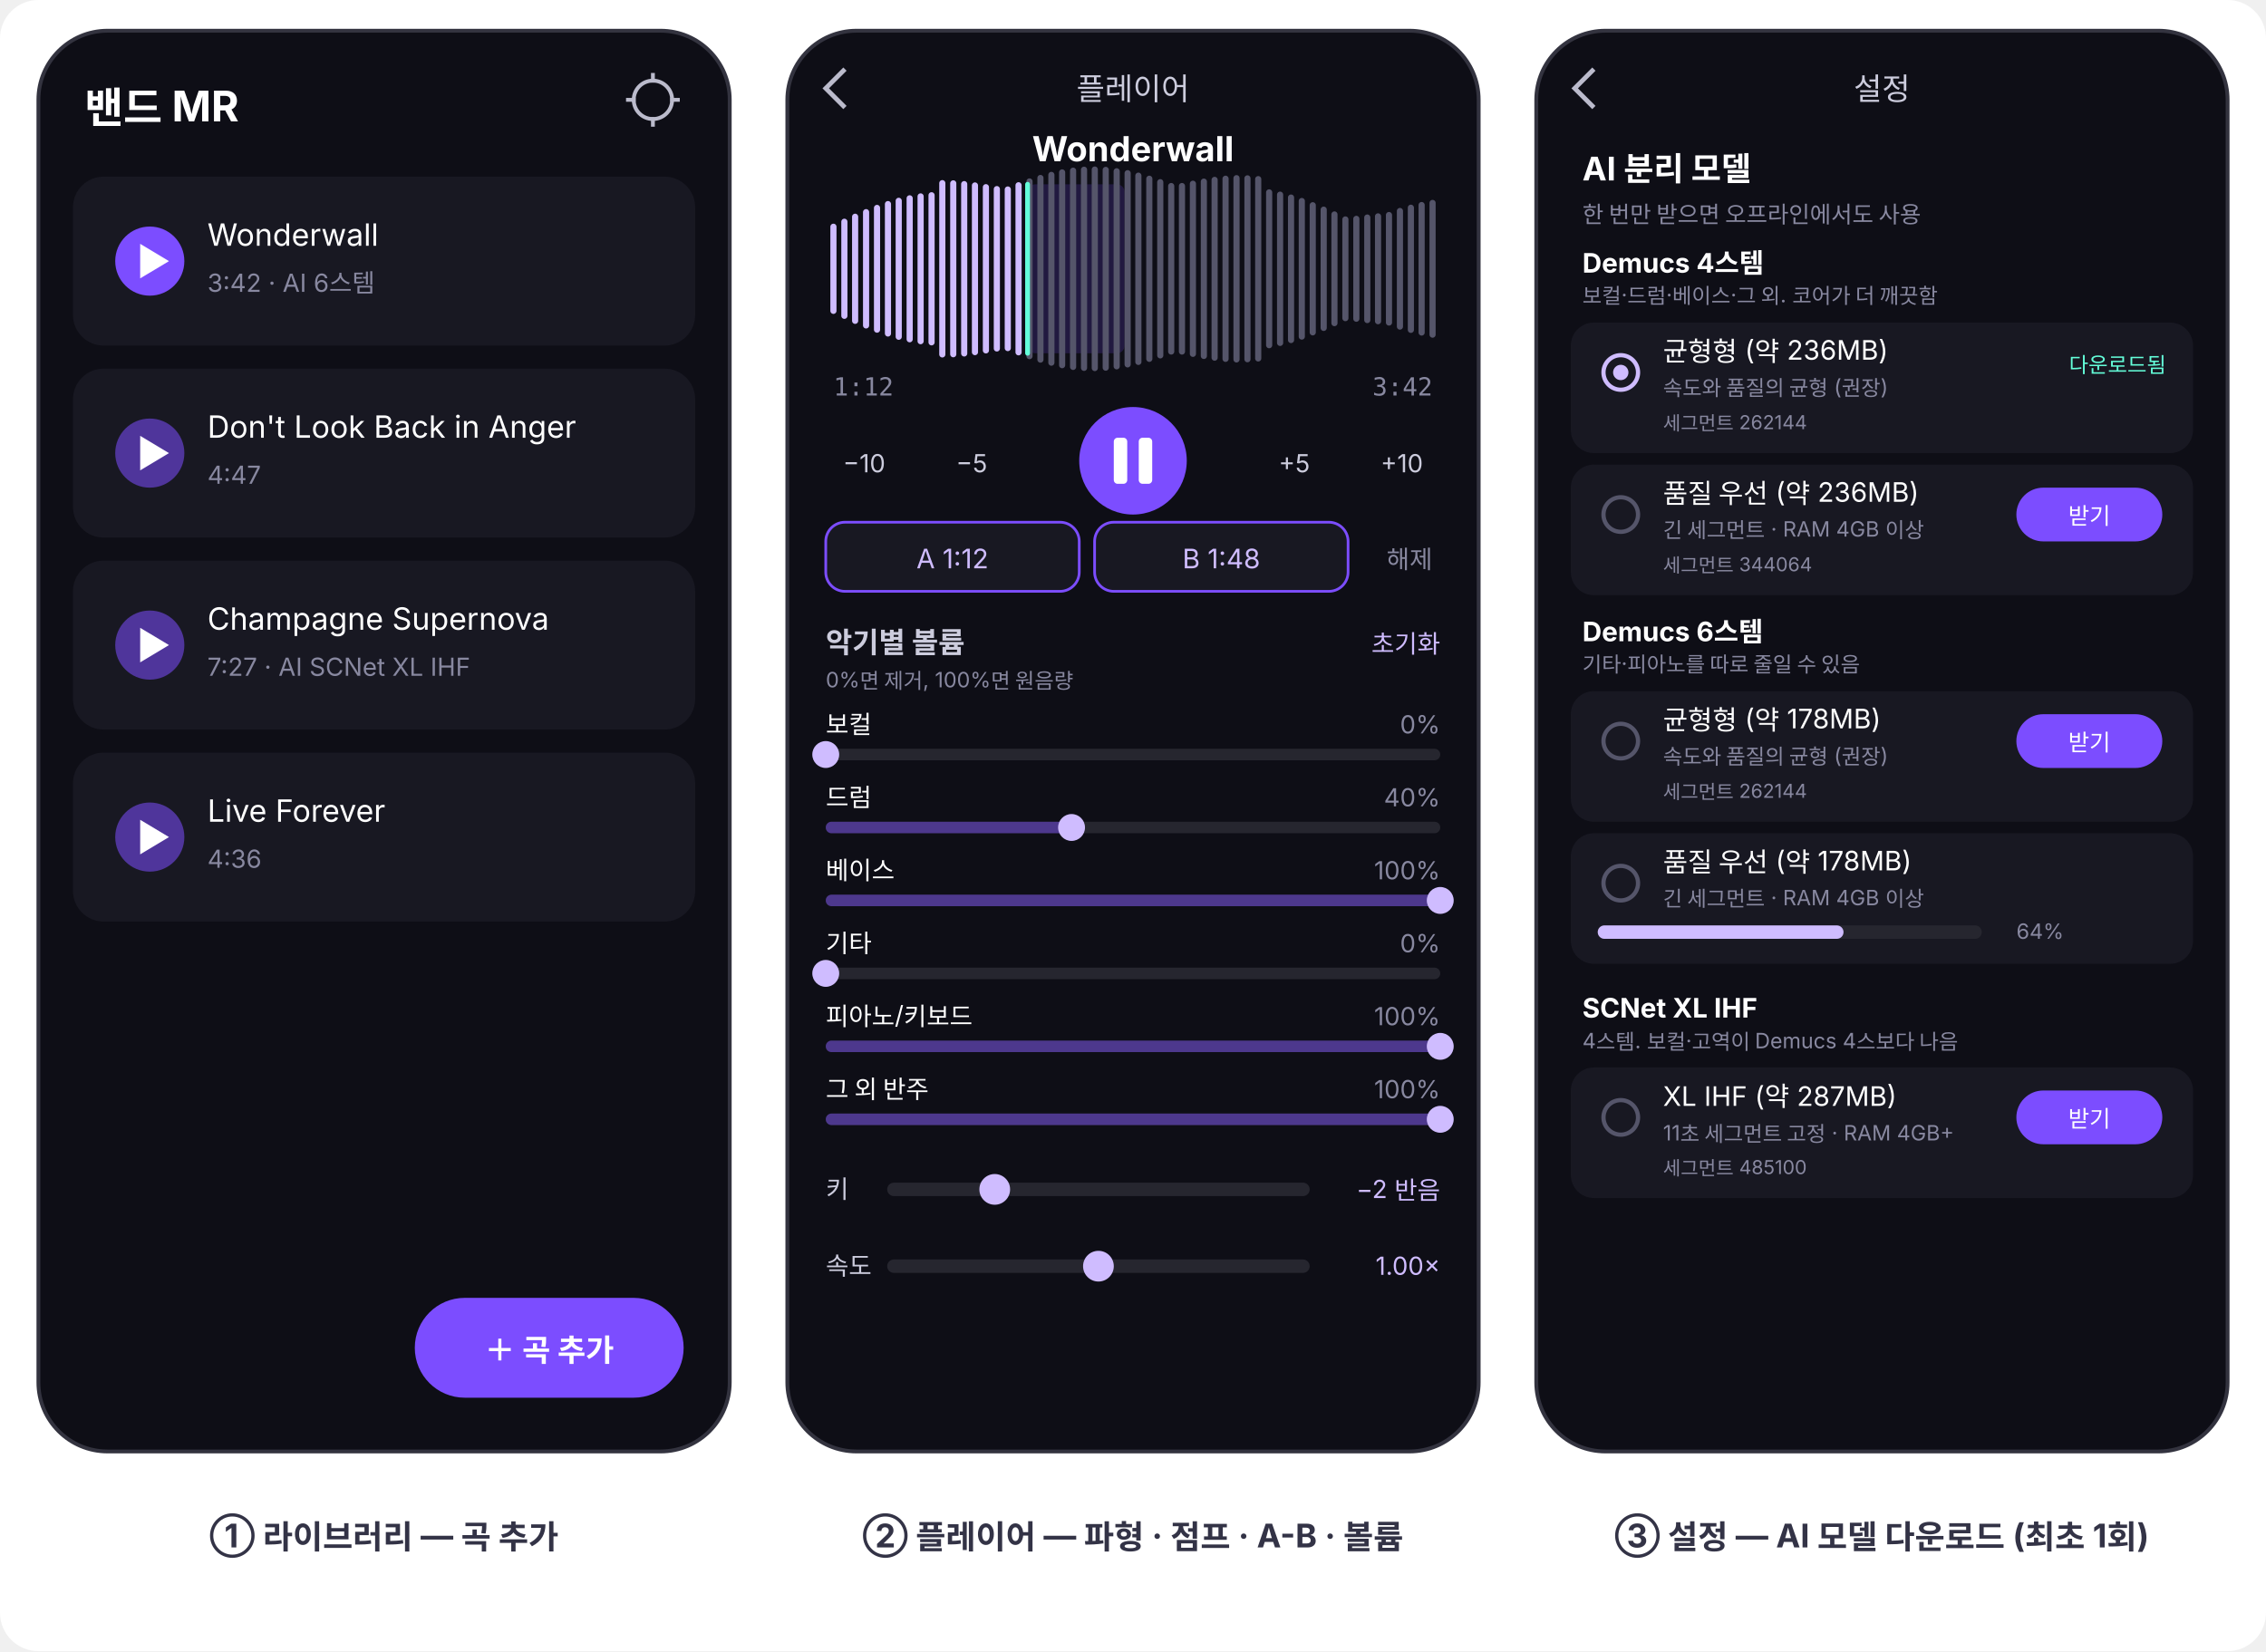
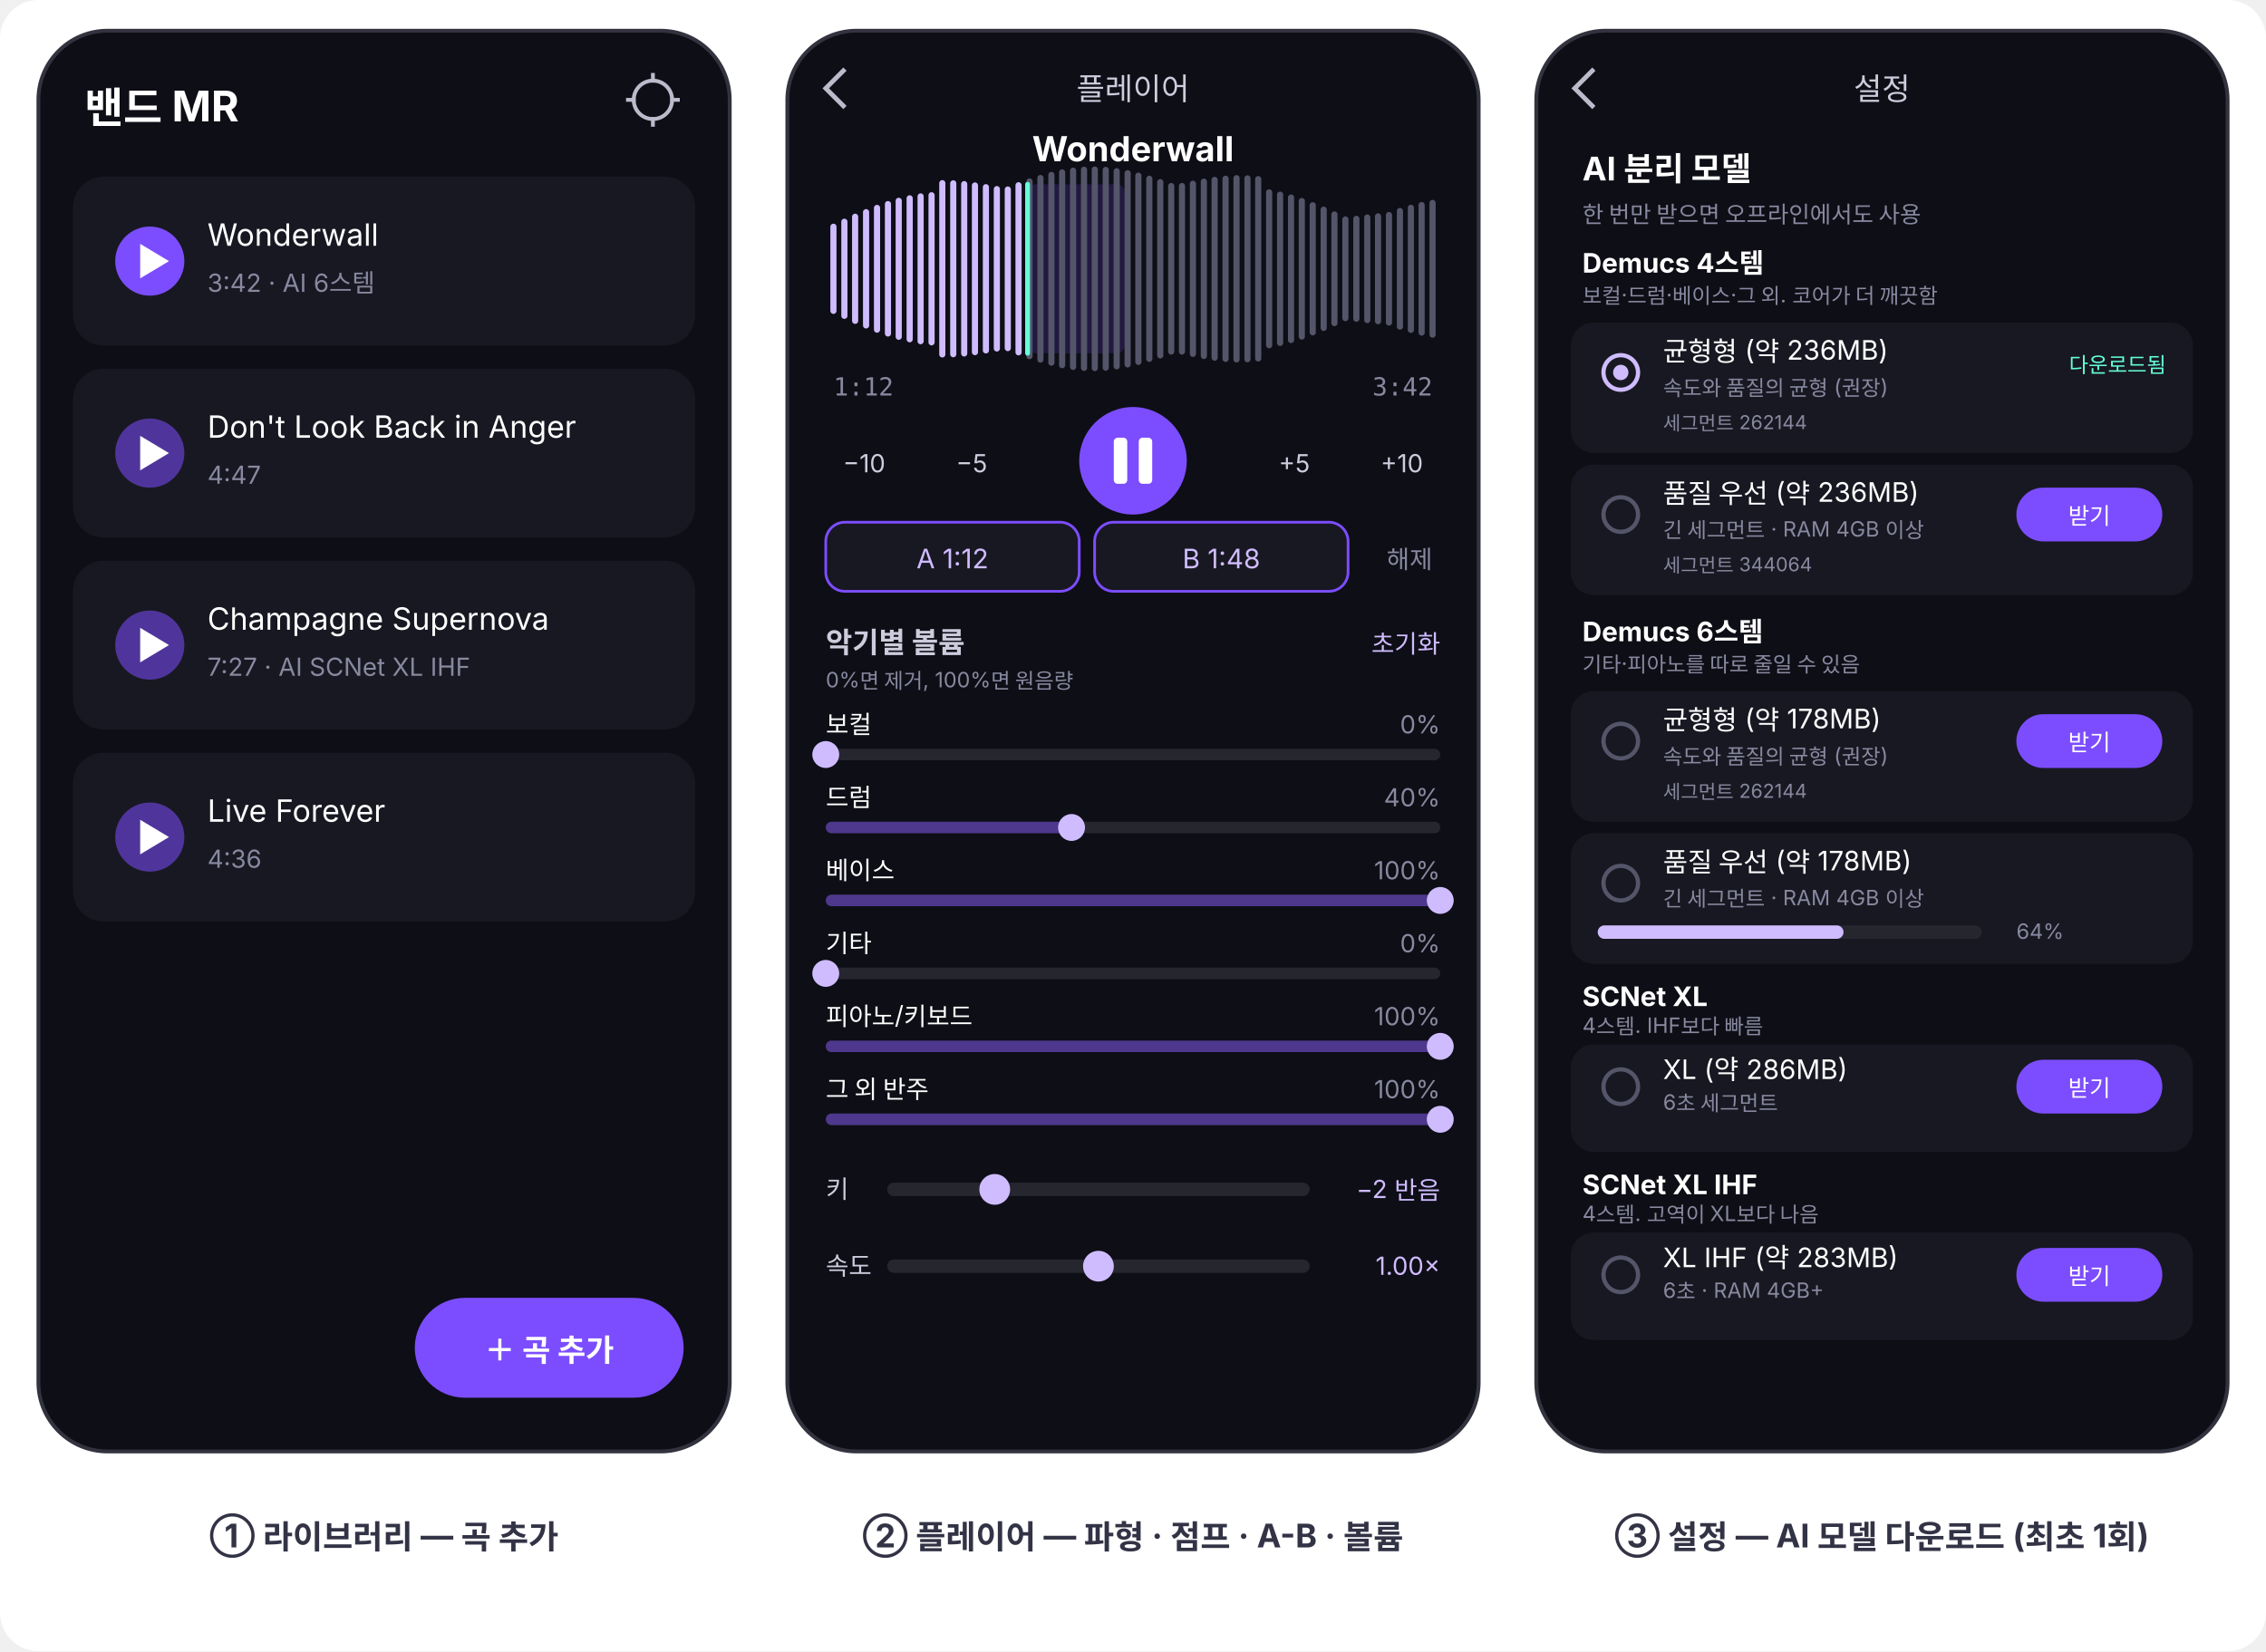
<svg xmlns="http://www.w3.org/2000/svg" width="1180" height="860" viewBox="0 0 1180 860">
  <rect x="0" y="0" width="1180" height="860" rx="20" fill="#ffffff" />
  <g transform="translate(20,16)">
    <rect x="0" y="0" width="360" height="740" rx="36" fill="#0e0e16" stroke="#33333f" stroke-width="2" />
    <text x="24" y="48" font-family="-apple-system,'Segoe UI',sans-serif" font-size="22" font-weight="bold" fill="#ffffff">밴드 MR</text>
    <g transform="translate(320,36)">
      <circle cx="0" cy="0" r="10" fill="none" stroke="#bbbbcc" stroke-width="2" />
      <line x1="0" y1="-14" x2="0" y2="-9" stroke="#bbbbcc" stroke-width="2" />
      <line x1="0" y1="14" x2="0" y2="9" stroke="#bbbbcc" stroke-width="2" />
      <line x1="-14" y1="0" x2="-9" y2="0" stroke="#bbbbcc" stroke-width="2" />
      <line x1="14" y1="0" x2="9" y2="0" stroke="#bbbbcc" stroke-width="2" />
    </g>
    <g font-family="-apple-system,'Segoe UI',sans-serif">
      <rect x="18" y="76" width="324" height="88" rx="16" fill="#181822" />
      <circle cx="58" cy="120" r="18" fill="#7C4DFF" />
      <polygon points="53,111 53,129 68,120" fill="#ffffff" />
      <text x="88" y="112" font-size="16" fill="#ffffff">Wonderwall</text>
      <text x="88" y="136" font-size="13" fill="#8888a0">3:42 · AI 6스템</text>
      <rect x="18" y="176" width="324" height="88" rx="16" fill="#181822" />
      <circle cx="58" cy="220" r="18" fill="#7C4DFF" opacity="0.55" />
      <polygon points="53,211 53,229 68,220" fill="#ffffff" />
      <text x="88" y="212" font-size="16" fill="#ffffff">Don't Look Back in Anger</text>
      <text x="88" y="236" font-size="13" fill="#8888a0">4:47</text>
      <rect x="18" y="276" width="324" height="88" rx="16" fill="#181822" />
      <circle cx="58" cy="320" r="18" fill="#7C4DFF" opacity="0.55" />
      <polygon points="53,311 53,329 68,320" fill="#ffffff" />
      <text x="88" y="312" font-size="16" fill="#ffffff">Champagne Supernova</text>
      <text x="88" y="336" font-size="13" fill="#8888a0">7:27 · AI SCNet XL IHF</text>
      <rect x="18" y="376" width="324" height="88" rx="16" fill="#181822" />
      <circle cx="58" cy="420" r="18" fill="#7C4DFF" opacity="0.55" />
      <polygon points="53,411 53,429 68,420" fill="#ffffff" />
      <text x="88" y="412" font-size="16" fill="#ffffff">Live Forever</text>
      <text x="88" y="436" font-size="13" fill="#8888a0">4:36</text>
    </g>
    <rect x="196" y="660" width="140" height="52" rx="26" fill="#7C4DFF" />
    <text x="266" y="693" font-family="-apple-system,'Segoe UI',sans-serif" font-size="16" font-weight="bold" fill="#ffffff" text-anchor="middle">＋ 곡 추가</text>
    <text x="180" y="790" font-family="-apple-system,'Segoe UI',sans-serif" font-size="17" font-weight="bold" fill="#333346" text-anchor="middle">① 라이브러리 — 곡 추가</text>
  </g>
  <g transform="translate(410,16)">
    <rect x="0" y="0" width="360" height="740" rx="36" fill="#0e0e16" stroke="#33333f" stroke-width="2" />
    <polyline points="30,40 20,30 30,20" fill="none" stroke="#bbbbcc" stroke-width="2.4" />
    <text x="180" y="36" font-family="-apple-system,'Segoe UI',sans-serif" font-size="16" fill="#ccccdd" text-anchor="middle">플레이어</text>
    <text x="180" y="68" font-family="-apple-system,'Segoe UI',sans-serif" font-size="18" font-weight="bold" fill="#ffffff" text-anchor="middle">Wonderwall</text>
    <g stroke-linecap="round">
      <rect x="125.1" y="80" width="50.5" height="88" rx="4" fill="#7C4DFF" opacity="0.18" />
      <line x1="24.0" y1="102.1" x2="24.0" y2="145.9" stroke="#CFBCFF" stroke-width="3.2" />
      <line x1="29.7" y1="99.5" x2="29.7" y2="148.5" stroke="#CFBCFF" stroke-width="3.2" />
      <line x1="35.3" y1="96.9" x2="35.3" y2="151.1" stroke="#CFBCFF" stroke-width="3.2" />
      <line x1="41.0" y1="94.5" x2="41.0" y2="153.5" stroke="#CFBCFF" stroke-width="3.2" />
      <line x1="46.7" y1="92.3" x2="46.7" y2="155.7" stroke="#CFBCFF" stroke-width="3.2" />
      <line x1="52.4" y1="90.3" x2="52.4" y2="157.7" stroke="#CFBCFF" stroke-width="3.2" />
      <line x1="58.0" y1="88.6" x2="58.0" y2="159.4" stroke="#CFBCFF" stroke-width="3.2" />
      <line x1="63.7" y1="87.3" x2="63.7" y2="160.7" stroke="#CFBCFF" stroke-width="3.2" />
      <line x1="69.4" y1="86.3" x2="69.4" y2="161.7" stroke="#CFBCFF" stroke-width="3.2" />
      <line x1="75.1" y1="85.7" x2="75.1" y2="162.3" stroke="#CFBCFF" stroke-width="3.2" />
      <line x1="80.7" y1="79.4" x2="80.7" y2="168.6" stroke="#CFBCFF" stroke-width="3.2" />
      <line x1="86.4" y1="79.5" x2="86.4" y2="168.5" stroke="#CFBCFF" stroke-width="3.2" />
      <line x1="92.1" y1="79.9" x2="92.1" y2="168.1" stroke="#CFBCFF" stroke-width="3.2" />
      <line x1="97.7" y1="80.6" x2="97.7" y2="167.4" stroke="#CFBCFF" stroke-width="3.2" />
      <line x1="103.4" y1="81.5" x2="103.4" y2="166.5" stroke="#CFBCFF" stroke-width="3.2" />
      <line x1="109.1" y1="82.5" x2="109.1" y2="165.5" stroke="#CFBCFF" stroke-width="3.2" />
      <line x1="114.8" y1="82.7" x2="114.8" y2="165.3" stroke="#CFBCFF" stroke-width="3.2" />
      <line x1="120.4" y1="80.5" x2="120.4" y2="167.5" stroke="#CFBCFF" stroke-width="3.2" />
      <line x1="126.1" y1="78.5" x2="126.1" y2="169.5" stroke="#55556a" stroke-width="3.2" />
      <line x1="131.8" y1="76.7" x2="131.8" y2="171.3" stroke="#55556a" stroke-width="3.2" />
      <line x1="137.5" y1="75.1" x2="137.5" y2="172.9" stroke="#55556a" stroke-width="3.2" />
      <line x1="143.1" y1="73.8" x2="143.1" y2="174.2" stroke="#55556a" stroke-width="3.2" />
      <line x1="148.8" y1="72.9" x2="148.8" y2="175.1" stroke="#55556a" stroke-width="3.2" />
      <line x1="154.5" y1="72.4" x2="154.5" y2="175.6" stroke="#55556a" stroke-width="3.2" />
      <line x1="160.1" y1="72.3" x2="160.1" y2="175.7" stroke="#55556a" stroke-width="3.2" />
      <line x1="165.8" y1="72.5" x2="165.8" y2="175.5" stroke="#55556a" stroke-width="3.2" />
      <line x1="171.5" y1="73.2" x2="171.5" y2="174.8" stroke="#55556a" stroke-width="3.2" />
      <line x1="177.2" y1="74.2" x2="177.2" y2="173.8" stroke="#55556a" stroke-width="3.2" />
      <line x1="182.8" y1="75.5" x2="182.8" y2="172.5" stroke="#55556a" stroke-width="3.2" />
      <line x1="188.5" y1="77.1" x2="188.5" y2="170.9" stroke="#55556a" stroke-width="3.2" />
      <line x1="194.2" y1="78.9" x2="194.2" y2="169.1" stroke="#55556a" stroke-width="3.2" />
      <line x1="199.9" y1="80.9" x2="199.9" y2="167.1" stroke="#55556a" stroke-width="3.2" />
      <line x1="205.5" y1="80.9" x2="205.5" y2="167.1" stroke="#55556a" stroke-width="3.2" />
      <line x1="211.2" y1="79.7" x2="211.2" y2="168.3" stroke="#55556a" stroke-width="3.2" />
      <line x1="216.9" y1="78.6" x2="216.9" y2="169.4" stroke="#55556a" stroke-width="3.2" />
      <line x1="222.5" y1="77.7" x2="222.5" y2="170.3" stroke="#55556a" stroke-width="3.2" />
      <line x1="228.2" y1="77.1" x2="228.2" y2="170.9" stroke="#55556a" stroke-width="3.2" />
      <line x1="233.9" y1="76.8" x2="233.9" y2="171.2" stroke="#55556a" stroke-width="3.2" />
      <line x1="239.6" y1="76.9" x2="239.6" y2="171.1" stroke="#55556a" stroke-width="3.2" />
      <line x1="245.2" y1="77.3" x2="245.2" y2="170.7" stroke="#55556a" stroke-width="3.2" />
      <line x1="250.9" y1="84.2" x2="250.9" y2="163.8" stroke="#55556a" stroke-width="3.2" />
      <line x1="256.6" y1="85.4" x2="256.6" y2="162.6" stroke="#55556a" stroke-width="3.2" />
      <line x1="262.3" y1="86.9" x2="262.3" y2="161.1" stroke="#55556a" stroke-width="3.2" />
      <line x1="267.9" y1="88.7" x2="267.9" y2="159.3" stroke="#55556a" stroke-width="3.2" />
      <line x1="273.6" y1="90.9" x2="273.6" y2="157.1" stroke="#55556a" stroke-width="3.2" />
      <line x1="279.3" y1="93.2" x2="279.3" y2="154.8" stroke="#55556a" stroke-width="3.2" />
      <line x1="284.9" y1="95.7" x2="284.9" y2="152.3" stroke="#55556a" stroke-width="3.2" />
      <line x1="290.6" y1="98.3" x2="290.6" y2="149.7" stroke="#55556a" stroke-width="3.2" />
      <line x1="296.3" y1="98.0" x2="296.3" y2="150.0" stroke="#55556a" stroke-width="3.2" />
      <line x1="302.0" y1="97.3" x2="302.0" y2="150.7" stroke="#55556a" stroke-width="3.2" />
      <line x1="307.6" y1="96.7" x2="307.6" y2="151.3" stroke="#55556a" stroke-width="3.2" />
      <line x1="313.3" y1="96.0" x2="313.3" y2="152.0" stroke="#55556a" stroke-width="3.2" />
      <line x1="319.0" y1="93.9" x2="319.0" y2="154.1" stroke="#55556a" stroke-width="3.2" />
      <line x1="324.7" y1="92.2" x2="324.7" y2="155.8" stroke="#55556a" stroke-width="3.2" />
      <line x1="330.3" y1="90.8" x2="330.3" y2="157.2" stroke="#55556a" stroke-width="3.2" />
      <line x1="336.0" y1="89.7" x2="336.0" y2="158.3" stroke="#55556a" stroke-width="3.2" />
      <line x1="125.1" y1="80" x2="125.1" y2="168" stroke="#64FFDA" stroke-width="2.5" />
    </g>
    <text x="24" y="190" font-family="ui-monospace,Menlo,monospace" font-size="13" fill="#8888a0">1:12</text>
    <text x="336" y="190" font-family="ui-monospace,Menlo,monospace" font-size="13" fill="#8888a0" text-anchor="end">3:42</text>
    <g font-family="-apple-system,'Segoe UI',sans-serif" font-size="13" fill="#ccccdd">
      <text x="40" y="230" text-anchor="middle">−10</text>
      <text x="96" y="230" text-anchor="middle">−5</text>
      <circle cx="180" cy="224" r="28" fill="#7C4DFF" />
      <rect x="170" y="212" width="7" height="24" rx="2" fill="#ffffff" />
      <rect x="183" y="212" width="7" height="24" rx="2" fill="#ffffff" />
      <text x="264" y="230" text-anchor="middle">+5</text>
      <text x="320" y="230" text-anchor="middle">+10</text>
    </g>
    <rect x="20" y="256" width="132" height="36" rx="10" fill="#181822" stroke="#7C4DFF" stroke-width="1.4" />
    <text x="86" y="280" font-family="-apple-system,'Segoe UI',sans-serif" font-size="14" fill="#CFBCFF" text-anchor="middle">A 1:12</text>
    <rect x="160" y="256" width="132" height="36" rx="10" fill="#181822" stroke="#7C4DFF" stroke-width="1.4" />
    <text x="226" y="280" font-family="-apple-system,'Segoe UI',sans-serif" font-size="14" fill="#CFBCFF" text-anchor="middle">B 1:48</text>
    <text x="324" y="280" font-family="-apple-system,'Segoe UI',sans-serif" font-size="13" fill="#8888a0" text-anchor="middle">해제</text>
    <text x="20" y="324" font-family="-apple-system,'Segoe UI',sans-serif" font-size="15" font-weight="bold" fill="#ccccdd">악기별 볼륨</text>
    <text x="340" y="324" font-family="-apple-system,'Segoe UI',sans-serif" font-size="13" fill="#CFBCFF" text-anchor="end">초기화</text>
    <text x="20" y="342" font-family="-apple-system,'Segoe UI',sans-serif" font-size="11" fill="#8888a0">0%면 제거, 100%면 원음량</text>
    <g font-family="-apple-system,'Segoe UI',sans-serif" font-size="13" fill="#ffffff">
      <text x="20" y="366">보컬</text>
      <text x="340" y="366" fill="#8888a0" text-anchor="end">0%</text>
      <rect x="20" y="374" width="320" height="6" rx="3" fill="#26262f" />
      <circle cx="20" cy="377" r="7" fill="#CFBCFF" />
      <text x="20" y="404">드럼</text>
      <text x="340" y="404" fill="#8888a0" text-anchor="end">40%</text>
      <rect x="20" y="412" width="320" height="6" rx="3" fill="#26262f" />
      <rect x="20" y="412" width="128" height="6" rx="3" fill="#7C4DFF" opacity="0.45" />
      <circle cx="148" cy="415" r="7" fill="#CFBCFF" />
      <text x="20" y="442">베이스</text>
      <text x="340" y="442" fill="#8888a0" text-anchor="end">100%</text>
      <rect x="20" y="450" width="320" height="6" rx="3" fill="#26262f" />
      <rect x="20" y="450" width="320" height="6" rx="3" fill="#7C4DFF" opacity="0.45" />
      <circle cx="340" cy="453" r="7" fill="#CFBCFF" />
      <text x="20" y="480">기타</text>
      <text x="340" y="480" fill="#8888a0" text-anchor="end">0%</text>
      <rect x="20" y="488" width="320" height="6" rx="3" fill="#26262f" />
      <circle cx="20" cy="491" r="7" fill="#CFBCFF" />
      <text x="20" y="518">피아노/키보드</text>
      <text x="340" y="518" fill="#8888a0" text-anchor="end">100%</text>
      <rect x="20" y="526" width="320" height="6" rx="3" fill="#26262f" />
      <rect x="20" y="526" width="320" height="6" rx="3" fill="#7C4DFF" opacity="0.45" />
      <circle cx="340" cy="529" r="7" fill="#CFBCFF" />
      <text x="20" y="556">그 외 반주</text>
      <text x="340" y="556" fill="#8888a0" text-anchor="end">100%</text>
      <rect x="20" y="564" width="320" height="6" rx="3" fill="#26262f" />
      <rect x="20" y="564" width="320" height="6" rx="3" fill="#7C4DFF" opacity="0.45" />
      <circle cx="340" cy="567" r="7" fill="#CFBCFF" />
    </g>
    <g font-family="-apple-system,'Segoe UI',sans-serif" font-size="13">
      <text x="20" y="608" fill="#ccccdd">키</text>
      <rect x="52" y="600" width="220" height="7" rx="3.5" fill="#26262f" />
      <circle cx="108" cy="603.5" r="8" fill="#CFBCFF" />
      <text x="340" y="608" fill="#CFBCFF" text-anchor="end">−2 반음</text>
      <text x="20" y="648" fill="#ccccdd">속도</text>
      <rect x="52" y="640" width="220" height="7" rx="3.5" fill="#26262f" />
      <circle cx="162" cy="643.5" r="8" fill="#CFBCFF" />
      <text x="340" y="648" fill="#CFBCFF" text-anchor="end">1.00×</text>
    </g>
    <text x="180" y="790" font-family="-apple-system,'Segoe UI',sans-serif" font-size="17" font-weight="bold" fill="#333346" text-anchor="middle">② 플레이어 — 파형 · 점프 · A-B · 볼륨</text>
  </g>
  <g transform="translate(800,16)">
    <rect x="0" y="0" width="360" height="740" rx="36" fill="#0e0e16" stroke="#33333f" stroke-width="2" />
    <polyline points="30,40 20,30 30,20" fill="none" stroke="#bbbbcc" stroke-width="2.4" />
    <text x="180" y="36" font-family="-apple-system,'Segoe UI',sans-serif" font-size="16" fill="#ccccdd" text-anchor="middle">설정</text>
    <text x="24" y="78" font-family="-apple-system,'Segoe UI',sans-serif" font-size="17" font-weight="bold" fill="#ffffff">AI 분리 모델</text>
    <text x="24" y="100" font-family="-apple-system,'Segoe UI',sans-serif" font-size="12" fill="#8888a0">한 번만 받으면 오프라인에서도 사용</text>
    <g font-family="-apple-system,'Segoe UI',sans-serif">
      <text x="24" y="126" font-size="14" font-weight="bold" fill="#ffffff">Demucs 4스템</text>
      <text x="24" y="142" font-size="11" fill="#8888a0">보컬·드럼·베이스·그 외. 코어가 더 깨끗함</text>
      <rect x="18" y="152" width="324" height="68" rx="12" fill="#181822" />
      <circle cx="44" cy="178" r="9" fill="none" stroke="#CFBCFF" stroke-width="2.2" />
      <circle cx="44" cy="178" r="4" fill="#CFBCFF" />
      <text x="66" y="172" font-size="14" fill="#ffffff">균형형 (약 236MB)</text>
      <text x="66" y="190" font-size="11" fill="#8888a0">속도와 품질의 균형 (권장)</text>
      <text x="328" y="178" font-size="11" fill="#64FFDA" text-anchor="end">다운로드됨</text>
      <text x="66" y="208" font-size="10" fill="#8888a0">세그먼트 262144</text>
      <rect x="18" y="226" width="324" height="68" rx="12" fill="#181822" />
      <circle cx="44" cy="252" r="9" fill="none" stroke="#55556a" stroke-width="2.2" />
      <text x="66" y="246" font-size="14" fill="#ffffff">품질 우선 (약 236MB)</text>
      <text x="66" y="264" font-size="11" fill="#8888a0">긴 세그먼트 · RAM 4GB 이상</text>
      <rect x="250" y="238" width="76" height="28" rx="14" fill="#7C4DFF" />
      <text x="288" y="257" font-size="12" fill="#ffffff" text-anchor="middle">받기</text>
      <text x="66" y="282" font-size="10" fill="#8888a0">세그먼트 344064</text>
      <text x="24" y="318" font-size="14" font-weight="bold" fill="#ffffff">Demucs 6스템</text>
      <text x="24" y="334" font-size="11" fill="#8888a0">기타·피아노를 따로 줄일 수 있음</text>
      <rect x="18" y="344" width="324" height="68" rx="12" fill="#181822" />
      <circle cx="44" cy="370" r="9" fill="none" stroke="#55556a" stroke-width="2.2" />
      <text x="66" y="364" font-size="14" fill="#ffffff">균형형 (약 178MB)</text>
      <text x="66" y="382" font-size="11" fill="#8888a0">속도와 품질의 균형 (권장)</text>
      <rect x="250" y="356" width="76" height="28" rx="14" fill="#7C4DFF" />
      <text x="288" y="375" font-size="12" fill="#ffffff" text-anchor="middle">받기</text>
      <text x="66" y="400" font-size="10" fill="#8888a0">세그먼트 262144</text>
      <rect x="18" y="418" width="324" height="68" rx="12" fill="#181822" />
      <circle cx="44" cy="444" r="9" fill="none" stroke="#55556a" stroke-width="2.2" />
      <text x="66" y="438" font-size="14" fill="#ffffff">품질 우선 (약 178MB)</text>
      <text x="66" y="456" font-size="11" fill="#8888a0">긴 세그먼트 · RAM 4GB 이상</text>
      <rect x="32" y="466" width="200" height="7" rx="3.5" fill="#26262f" />
      <rect x="32" y="466" width="128" height="7" rx="3.5" fill="#CFBCFF" />
      <text x="250" y="473" font-size="11" fill="#8888a0">64%</text>
-       <text x="24" y="514" font-size="14" font-weight="bold" fill="#ffffff">SCNet XL IHF</text>
-       <text x="24" y="530" font-size="11" fill="#8888a0">4스템. 보컬·고역이 Demucs 4스보다 나음</text>
-       <rect x="18" y="540" width="324" height="68" rx="12" fill="#181822" />
-       <circle cx="44" cy="566" r="9" fill="none" stroke="#55556a" stroke-width="2.2" />
-       <text x="66" y="560" font-size="14" fill="#ffffff">XL IHF (약 287MB)</text>
-       <text x="66" y="578" font-size="11" fill="#8888a0">11초 세그먼트 고정 · RAM 4GB+</text>
-       <rect x="250" y="552" width="76" height="28" rx="14" fill="#7C4DFF" />
-       <text x="288" y="571" font-size="12" fill="#ffffff" text-anchor="middle">받기</text>
-       <text x="66" y="596" font-size="10" fill="#8888a0">세그먼트 485100</text>
+       <text x="24" y="508" font-size="14" font-weight="bold" fill="#ffffff">SCNet XL</text>
+       <text x="24" y="522" font-size="11" fill="#8888a0">4스템. IHF보다 빠름</text>
+       <rect x="18" y="528" width="324" height="56" rx="12" fill="#181822" />
+       <circle cx="44" cy="550" r="9" fill="none" stroke="#55556a" stroke-width="2.2" />
+       <text x="66" y="546" font-size="14" fill="#ffffff">XL (약 286MB)</text>
+       <text x="66" y="562" font-size="11" fill="#8888a0">6초 세그먼트</text>
+       <rect x="250" y="536" width="76" height="28" rx="14" fill="#7C4DFF" />
+       <text x="288" y="555" font-size="12" fill="#ffffff" text-anchor="middle">받기</text>
+       <text x="24" y="606" font-size="14" font-weight="bold" fill="#ffffff">SCNet XL IHF</text>
+       <text x="24" y="620" font-size="11" fill="#8888a0">4스템. 고역이 XL보다 나음</text>
+       <rect x="18" y="626" width="324" height="56" rx="12" fill="#181822" />
+       <circle cx="44" cy="648" r="9" fill="none" stroke="#55556a" stroke-width="2.2" />
+       <text x="66" y="644" font-size="14" fill="#ffffff">XL IHF (약 283MB)</text>
+       <text x="66" y="660" font-size="11" fill="#8888a0">6초 · RAM 4GB+</text>
+       <rect x="250" y="634" width="76" height="28" rx="14" fill="#7C4DFF" />
+       <text x="288" y="653" font-size="12" fill="#ffffff" text-anchor="middle">받기</text>
    </g>
    <text x="180" y="790" font-family="-apple-system,'Segoe UI',sans-serif" font-size="17" font-weight="bold" fill="#333346" text-anchor="middle">③ 설정 — AI 모델 다운로드 (최초 1회)</text>
  </g>
</svg>
